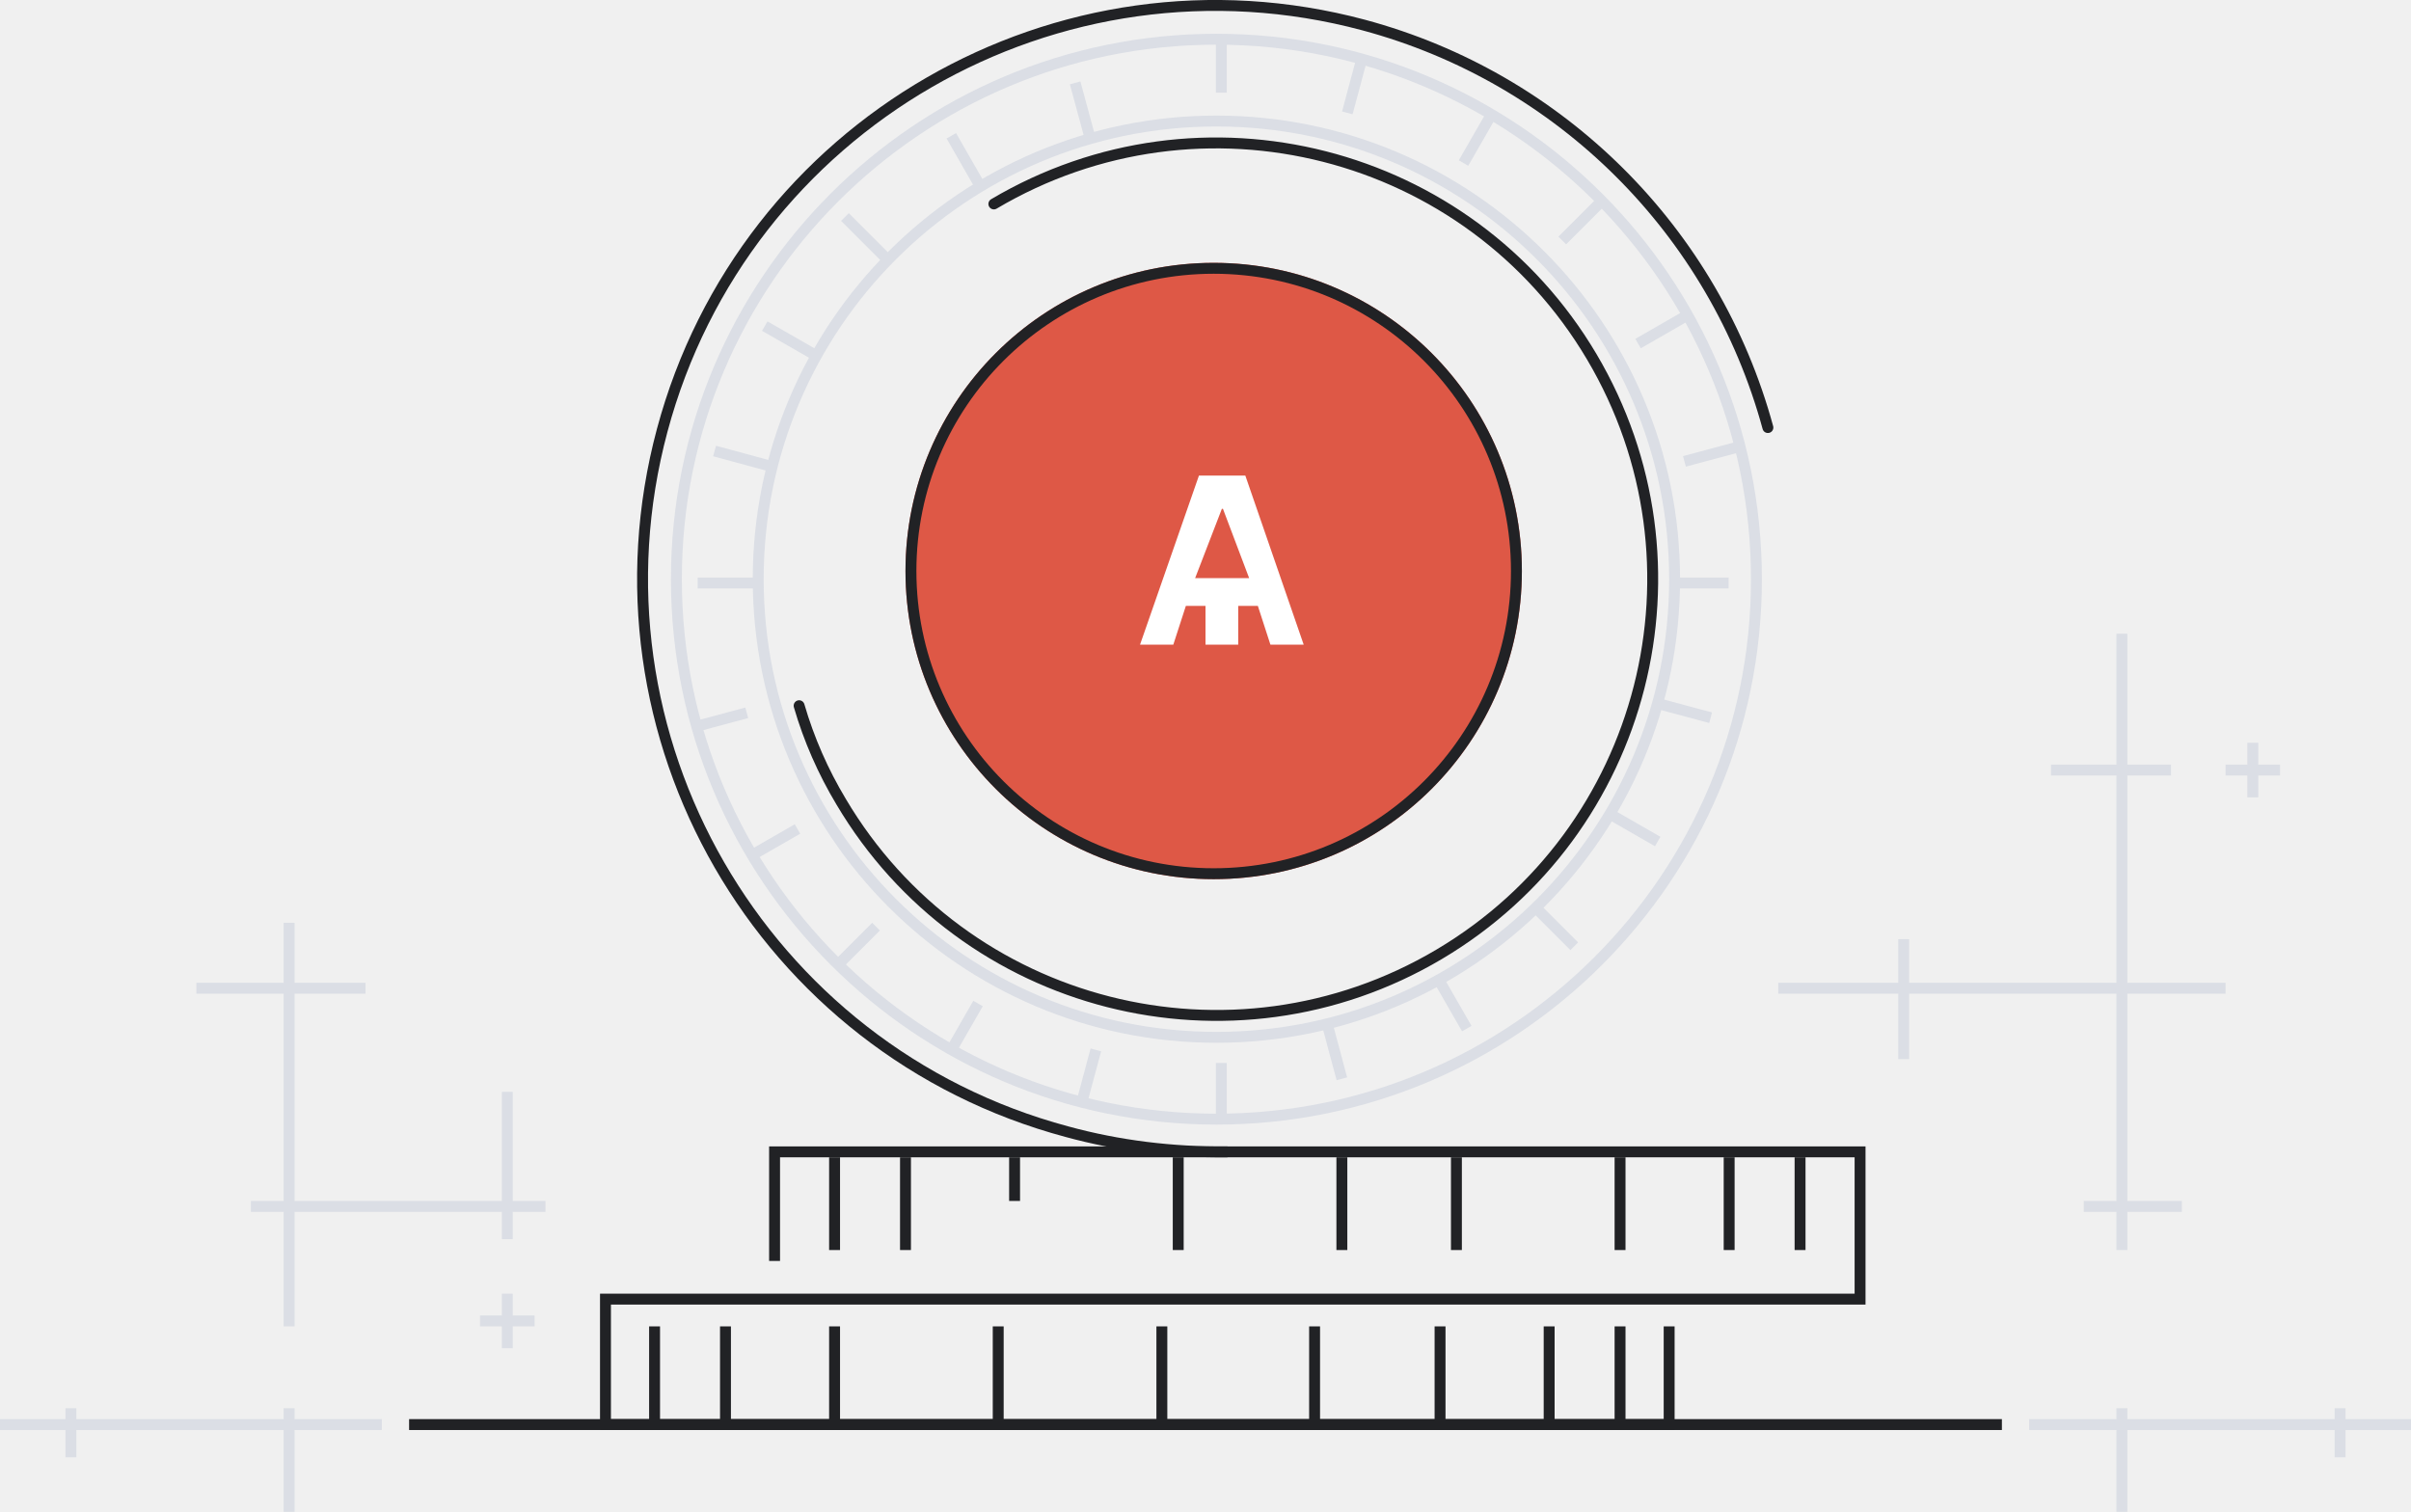
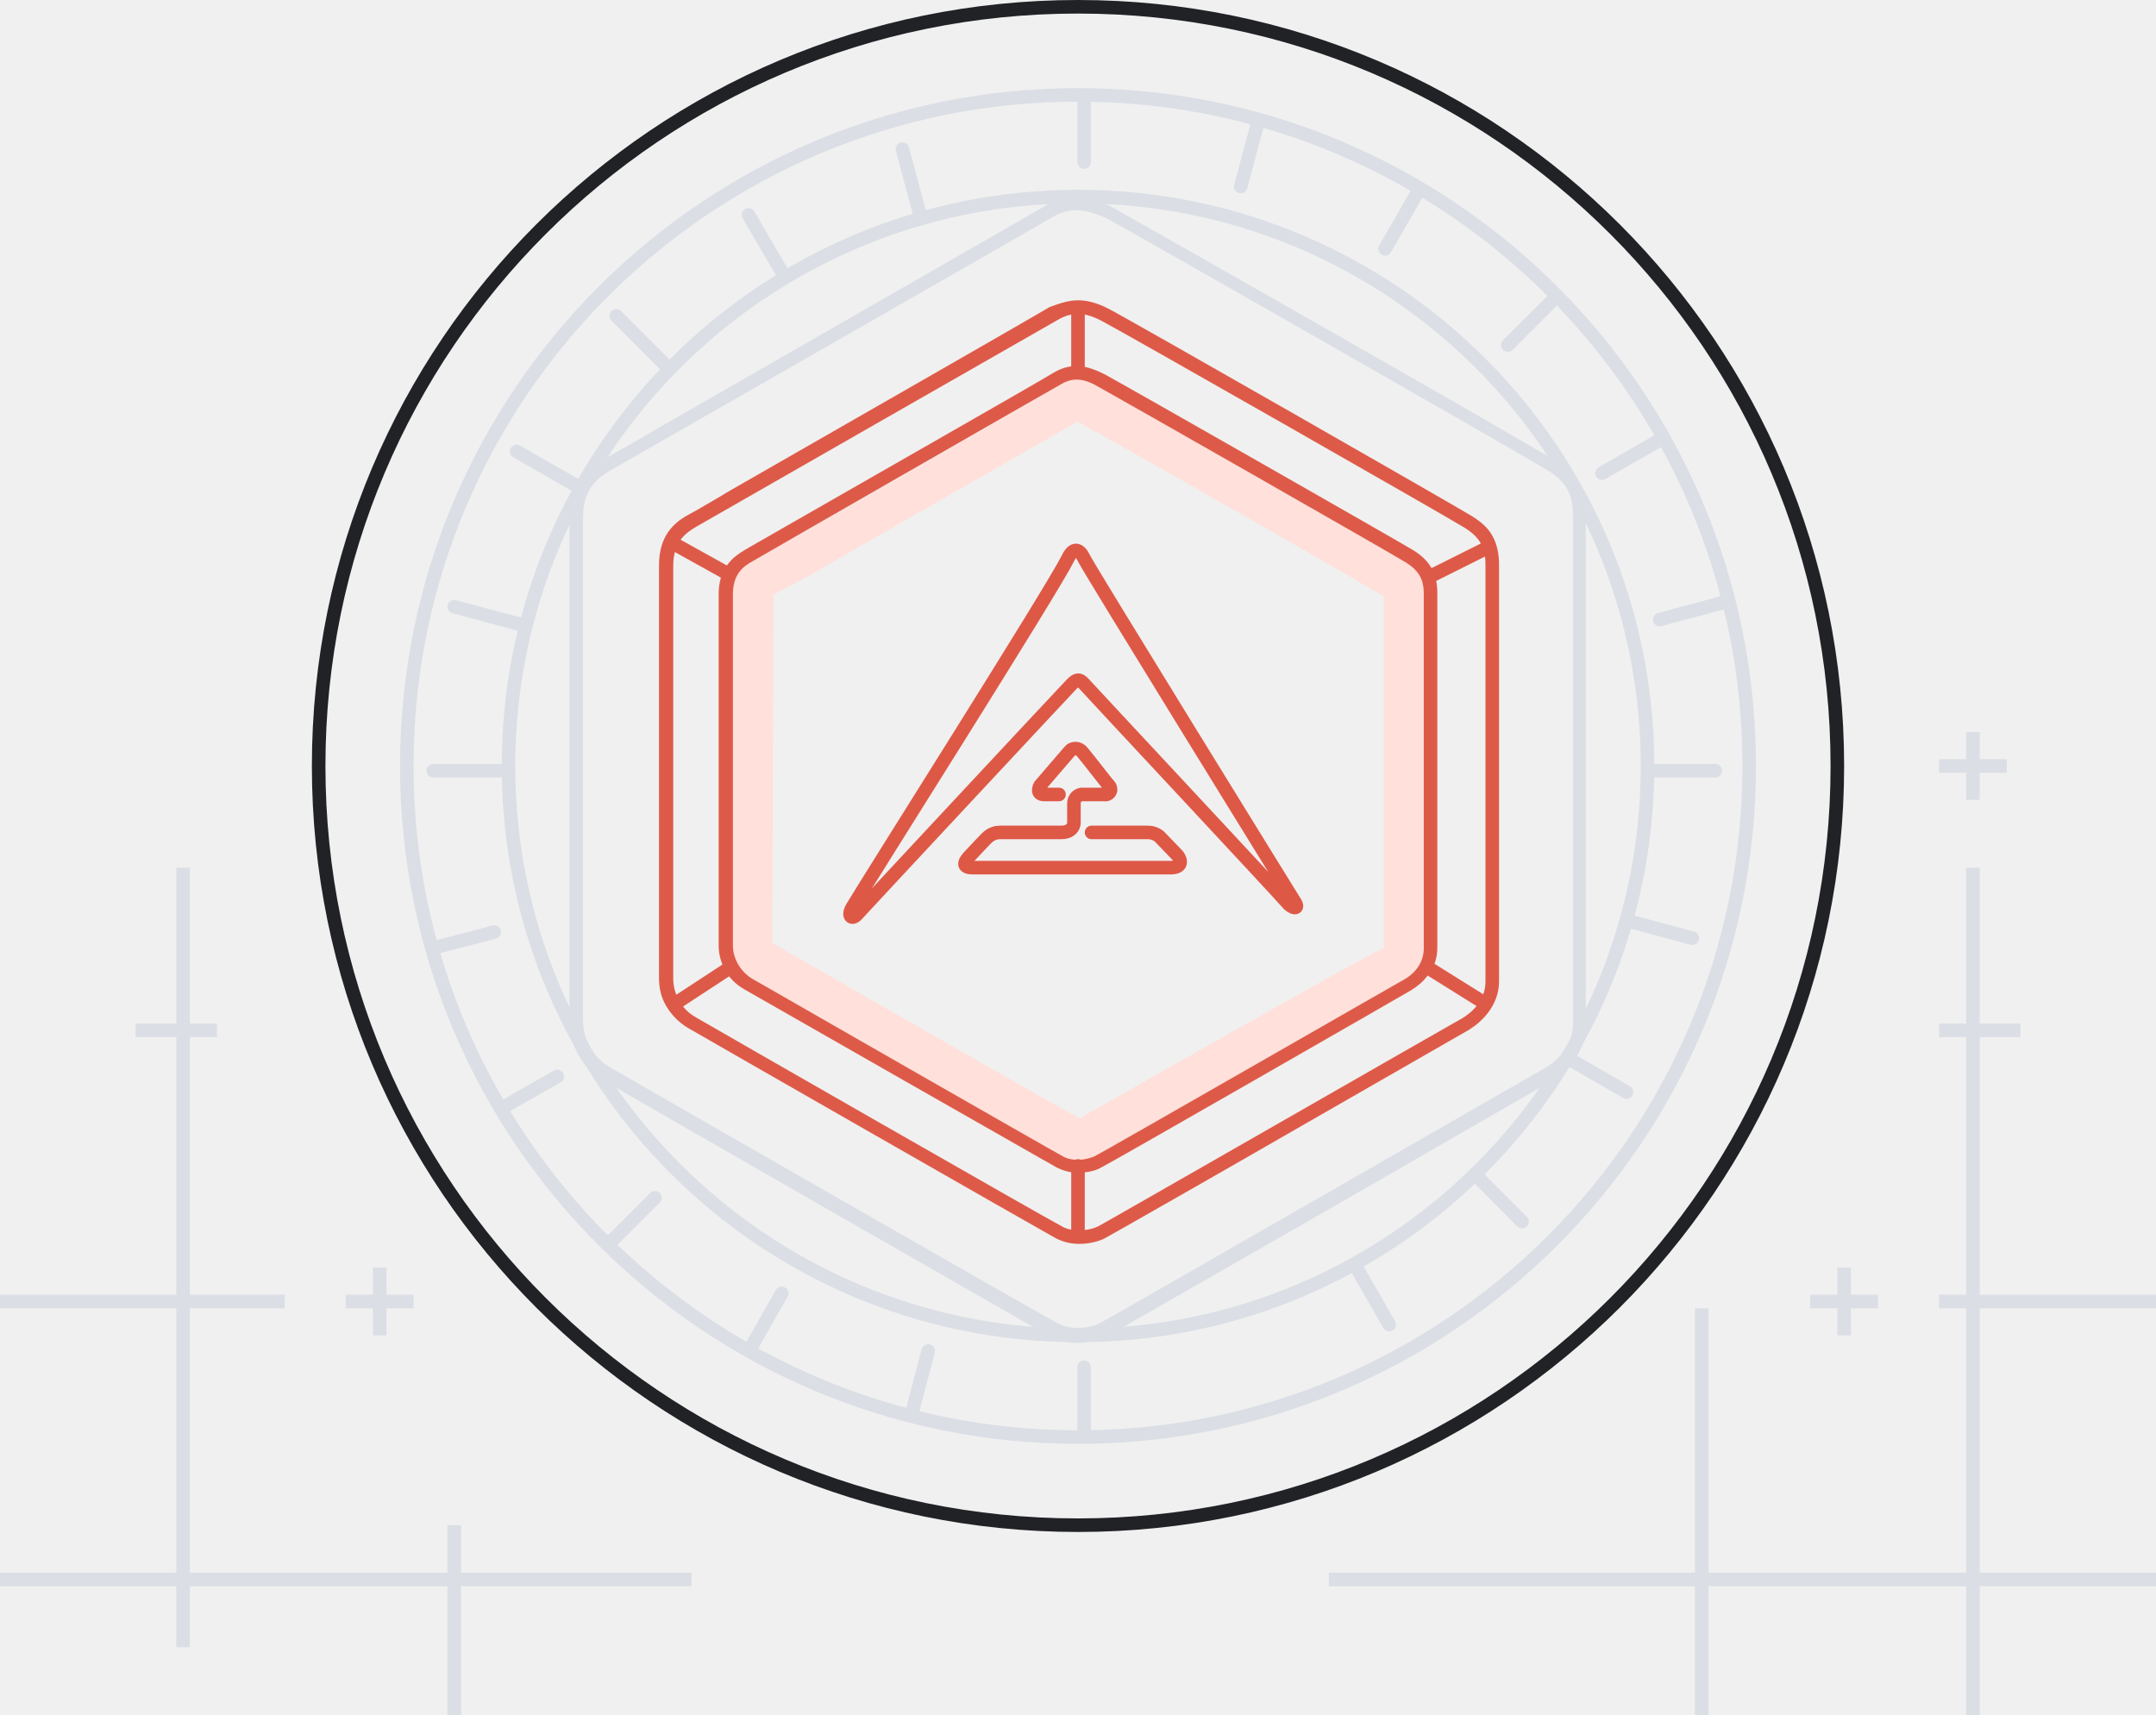
- <svg xmlns="http://www.w3.org/2000/svg" version="1.1" id="Слой_1" x="0" y="0" viewBox="0 0 442 277.2" xml:space="preserve">
-   <style type="text/css">.st0{fill:#dbdee5}.st1{fill:none;stroke:#212225;stroke-width:2}.st2{fill:#212225}.st3{stroke:#212225;stroke-width:2;stroke-linecap:round}.st3,.st4,.st5{fill:none}.st5{stroke:#dbdee5;stroke-width:2}</style>
-   <g id="images" transform="translate(0 -5.808)">
-     <g id="images-2">
-       <path id="Прямоугольник_1442_копия_12" class="st0" d="M52 283v-15H14v5h-2v-5H0v-2h12v-2h2v2h38v-2h2v2h16v2H54v15h-2z" />
-       <path id="Прямоугольник_1442_копия_14" class="st0" d="M388 283v-15h-16v-2h16v-2h2v2h38v-2h2v2h12v2h-12v5h-2v-5h-38v15h-2z" />
-       <path id="Прямоугольник_1442_копия_13" class="st0" d="M92 253v-4h-4v-2h4v-4h2v4h4v2h-4v4h-2zm-40-4v-21h-6v-2h6v-38H36v-2h16v-11h2v11h13v2H54v38h38v-20h2v20h6v2h-6v5h-2v-5H54v21h-2z" />
-       <path id="Прямоугольник_1442_копия_15" class="st0" d="M388 235v-7h-6v-2h6v-38h-38v12h-2v-12h-22v-2h22v-8h2v8h38v-38h-12v-2h12v-24h2v24h8v2h-8v38h18v2h-18v38h10v2h-10v7h-2zm24-83v-4h-4v-2h4v-4h2v4h4v2h-4v4h-2z" />
-       <g id="images-3">
-         <g id="coin" transform="translate(0 1)">
-           <path id="Прямоугольник_1440" class="st1" d="M142 236v-20h199v27H111v23h195v-18" />
-           <path id="Прямоугольник_1441_копия_10" class="st2" d="M296 266v-18h2v18h-2zm-13 0v-18h2v18h-2zm-20 0v-18h2v18h-2zm-23 0v-18h2v18h-2zm-28 0v-18h2v18h-2zm-30 0v-18h2v18h-2zm-30 0v-18h2v18h-2zm-20 0v-18h2v18h-2zm-13 0v-18h2v18h-2zm210-32v-17h2v17h-2zm-13 0v-17h2v17h-2zm-20 0v-17h2v17h-2zm-30 0v-17h2v17h-2zm-21 0v-17h2v17h-2zm-30 0v-17h2v17h-2zm-50 0v-17h2v17h-2zm-13 0v-17h2v17h-2zm33-9v-8h2v8h-2z" />
-         </g>
-         <path id="Прямоугольник_1441" class="st2" d="M75 266h292v2H75z" />
+ <svg xmlns="http://www.w3.org/2000/svg" version="1.1" id="Слой_1" x="0" y="0" viewBox="0 0 318 253" xml:space="preserve">
+   <style type="text/css">.st0{fill:#dbdee5}.st1{fill:none}.st2,.st3{fill:none;stroke:#dbdee5;stroke-width:2}.st3{stroke-linecap:round}.st4{fill:#de5a48}.st6{fill:none;stroke:#de5a48;stroke-width:2}</style>
+   <g id="images" transform="translate(-524 -212)">
+     <path id="Прямоугольник_1_копия_13" class="st0" d="M814 465v-19h-38v19h-2v-19h-54v-2h54v-39h2v39h38v-39h-4v-2h4v-38h-4v-2h4v-23h2v23h6v2h-6v38h26v2h-26v39h26v2h-26v19h-2zm-19-56v-4h-4v-2h4v-4h2v4h4v2h-4v4h-2zm19-79v-4h-4v-2h4v-4h2v4h4v2h-4v4h-2z" />
+     <path id="Прямоугольник_1_копия_14" class="st0" d="M590 465v-19h-38v9h-2v-9h-26v-2h26v-39h-26v-2h26v-38h-6v-2h6v-23h2v23h4v2h-4v38h14v2h-14v39h38v-7h2v7h34v2h-34v19h-2zm-11-56v-4h-4v-2h4v-4h2v4h4v2h-4v4h-2z" />
+     <g id="Группа_1_копия">
+       <g id="Эллипс_3693" transform="translate(583 225)">
+         <circle class="st1" cx="100" cy="100" r="100" />
+         <circle class="st2" cx="100" cy="100" r="99" />
      </g>
-       <g id="Группа_1" transform="translate(0 -1)">
-         <path id="Эллипс_3693_копия_3" class="st3" d="M182.2 44.2c38-22.5 87.1-10 109.6 28s10 87.1-28 109.6-87.1 10-109.6-28c-3.3-5.5-5.9-11.4-7.7-17.6" />
-         <path id="Эллипс_3693_копия_5" class="st3" d="M224.9 218c-9.9.1-19.8-1.1-29.3-3.7-56-15-89.2-72.6-74.2-128.6S194-3.6 250 11.4c36.1 9.7 64.3 37.8 74.1 73.8" />
-         <g id="Эллипс_3693" transform="translate(123 13)">
-           <circle class="st4" cx="100" cy="100" r="100" />
-           <circle class="st5" cx="100" cy="100" r="99" />
-         </g>
-         <g id="Эллипс_3693_копия" transform="translate(138 28)">
-           <circle class="st4" cx="85" cy="85" r="85" />
-           <circle class="st5" cx="85" cy="85" r="84" />
-         </g>
-         <g id="Группа_2">
-           <path id="Фигура_1141" class="st5" d="M131 89.5l10.7 2.9m162.2 43.4l9.7 2.6" />
-           <path id="Фигура_1141_копия" class="st5" d="M249.6 17.8l-2.6 9.7m-46.1 171.8l-2.6 9.7" />
-           <path id="Фигура_1141_копия_2" class="st5" d="M174.4 31.7l5.5 9.6m84 145.4l5 8.7" />
-           <path id="Фигура_1141_копия_2-2" class="st5" d="M309 64.8l-8.7 5m-154.1 89l-8.7 5" />
-           <path id="Фигура_1141_копия_3" class="st5" d="M140.2 66.6l9.6 5.5m145.4 84l8.7 5" />
-           <path id="Фигура_1141_копия_3-2" class="st5" d="M273.3 28l-5 8.7m-89 154.1l-5 8.7" />
-           <path id="Фигура_1141_копия_3-3" class="st5" d="M197.1 22l2.9 10.7m43.4 162.2l2.6 9.7" />
-           <path id="Фигура_1141_копия_3-4" class="st5" d="M318.5 88.8l-9.7 2.6m-171.9 46.1l-9.7 2.6" />
-           <path id="Фигура_1141_копия_4" class="st5" d="M127.9 113.7H139m167.9 0h10" />
-           <path id="Фигура_1141_копия_4-2" class="st5" d="M223.9 13.7v10.1m0 177.9v10" />
-           <path id="Фигура_1141_копия_4-3" class="st5" d="M154.9 46.6l7.8 7.8m118.8 118.8l7.1 7.1" />
-           <path id="Фигура_1141_копия_4-4" class="st5" d="M293.5 43.8l-7.1 7.1M160.6 176.7l-7.1 7.1" />
-         </g>
-         <g id="Эллипс_3694" transform="translate(166 55)">
-           <circle cx="56.5" cy="56.5" r="56.5" fill="#de5846" />
-           <circle class="st1" cx="56.5" cy="56.5" r="55.5" />
-         </g>
-         <path id="Прямоугольник_1442" d="M221 125v-7.1h-3.6l-2.3 7.1H209l10.8-31h8.5l10.7 31h-6.1l-2.3-7.1H227v7.1h-6zm-1.9-12.2h9.9l-4.8-12.7h-.2l-4.9 12.7z" fill="#fff" />
+       <g id="Эллипс_3693_копия" transform="translate(598 240)">
+         <circle class="st1" cx="85" cy="85" r="85" />
+         <circle class="st2" cx="85" cy="85" r="84" />
+       </g>
+       <g id="Группа_2">
+         <path id="Фигура_1141" class="st3" d="M591 301.5l9.7 2.6m163.2 43.7l9.7 2.6" />
+         <path id="Фигура_1141_копия" class="st3" d="M709.6 229.8l-2.6 9.7m-46.1 171.8l-2.3 8.8" />
+         <path id="Фигура_1141_копия_2" class="st3" d="M634.4 243.7l4.9 8.4m84.6 146.6l5 8.7" />
+         <path id="Фигура_1141_копия_2-2" class="st3" d="M769 276.8l-8.7 5m-154.1 89l-7.9 4.5" />
+         <path id="Фигура_1141_копия_3" class="st3" d="M600.2 278.6l9.6 5.5m145.4 84l8.7 5" />
+         <path id="Фигура_1141_копия_3-2" class="st3" d="M733.3 240l-5 8.7m-89 154.1l-4.5 7.9" />
+         <path id="Фигура_1141_копия_3-3" class="st3" d="M657.1 234l2.6 9.7" />
+         <path id="Фигура_1141_копия_3-4" class="st3" d="M778.5 300.8l-9.7 2.6m-171.9 46.1l-8.8 2.3" />
+         <path id="Фигура_1141_копия_4" class="st3" d="M587.9 325.7H599m168.9 0h9.1" />
+         <path id="Фигура_1141_копия_4-2" class="st3" d="M683.9 226.4v9.5m0 177.8v10" />
+         <path id="Фигура_1141_копия_4-3" class="st3" d="M614.9 258.6l7.8 7.8m119.4 119.4l6.4 6.4" />
+         <path id="Фигура_1141_копия_4-4" class="st3" d="M753.5 255.8l-7.1 7.1M620.6 388.7l-6.2 6.2" />
+       </g>
+       <g id="Фигура_11_копия_11">
+         <path class="st1" d="M756 288.2c.2-2.7-1.2-5.3-3.7-6.6-2.7-1.7-61.7-35.4-65.1-37.2s-5.6-1.7-8.1-.2-62.8 36-64.9 37.2-4.2 2.8-4.2 7.1v74.2c0 2.8 1.5 5.4 3.9 6.8 2.7 1.6 63.4 36.4 65.9 37.7 2.1 1 4.5 1 6.6 0 1.2-.6 63.8-36.6 65.4-37.5s4.2-3 4.2-6.6v-74.9z" />
+         <path class="st0" d="M682.7 243c-1.2 0-2.4.4-3.6 1.1-2.5 1.5-62.8 36-64.9 37.2-2.1 1.2-4.2 2.8-4.2 7.1v74.2c0 2.4 1.2 5.2 3.9 6.8 2.7 1.6 63.4 36.4 65.9 37.7 1 .6 2.1.8 3.2.8 1.4 0 2.7-.4 3.4-.8 1.2-.6 63.8-36.6 65.4-37.5 1.6-.9 4.2-3 4.2-6.6v-75c0-3.1-1-4.9-3.7-6.6-2.7-1.7-61.7-35.4-65.1-37.2-1.8-.8-3.2-1.2-4.5-1.2m0-2c1.6 0 3.4.5 5.4 1.6 1.8 1 18.2 10.3 32.9 18.7 14.6 8.3 30.9 17.7 32.3 18.6 3.3 2 4.6 4.5 4.6 8.3v75c0 2-.7 3.9-1.9 5.5-.8 1.1-1.9 2-3.2 2.8-.9.5-18 10.4-32.8 18.9-11.9 6.8-31.9 18.3-32.7 18.7-1.2.6-2.8 1-4.4 1-1.5 0-2.9-.3-4.1-1-2.6-1.4-63.3-36.2-65.9-37.8-1.6-.9-2.9-2.3-3.7-3.9-.8-1.5-1.2-3.1-1.2-4.7v-74.2c0-2.4.5-4.3 1.7-5.8 1-1.4 2.3-2.3 3.5-3 .4-.3 3.4-1.9 7.8-4.5 16.5-9.5 55.1-31.6 57.1-32.8 1.6-.9 3-1.4 4.6-1.4z" />
+       </g>
+       <g id="Фигура_11_копия_12">
+         <path class="st1" d="M743.2 295.4c.2-2.2-1-4.4-3-5.4-2.2-1.4-50.6-29-53.5-30.5s-4.6-1.4-6.7-.2-51.6 29.5-53.3 30.5c-2.2 1-3.6 3.3-3.4 5.8v60.9c0 2.3 1.3 4.4 3.2 5.6 2.2 1.3 52.1 29.9 54.1 30.9 1.7.8 3.7.8 5.5 0 1-.5 52.4-30 53.7-30.7 2-1.1 3.3-3.1 3.4-5.4v-61.5z" />
+         <path class="st4" d="M683 258.3c-1 0-2 .3-3 .9-2.1 1.2-51.6 29.5-53.3 30.5-1.7 1-3.4 2.3-3.4 5.8v60.9c0 2 1 4.3 3.2 5.6 2.2 1.3 52.1 29.9 54.1 30.9.8.5 1.8.6 2.6.6 1.2 0 2.2-.3 2.8-.6 1-.5 52.4-30 53.7-30.7 1.3-.8 3.4-2.5 3.4-5.4v-61.5c0-2.5-.8-4-3-5.4-2.2-1.4-50.6-29-53.5-30.5-1.3-.7-2.5-1.1-3.6-1.1m0-2c1.4 0 2.9.4 4.6 1.3 3.3 1.7 51.7 29.4 53.6 30.6 1.4.9 2.4 1.8 3 3 .6 1.1.9 2.5.9 4.1v61.5c0 1.7-.6 3.3-1.7 4.7-.7.9-1.6 1.7-2.7 2.4-.7.4-14.8 8.5-27 15.5-9.7 5.6-26.2 15-26.8 15.3-1 .5-2.4.8-3.7.8-1.3 0-2.5-.3-3.6-.9-2.2-1.2-52-29.7-54.2-31-1.3-.8-2.4-1.9-3.2-3.3-.7-1.2-1-2.6-1-4v-60.9c0-4.4 2.2-6.3 4.4-7.5.4-.2 2.7-1.5 6.2-3.6 13.6-7.8 45.4-26 47-27 1.6-.6 2.9-1 4.2-1z" />
+       </g>
+       <g id="Фигура_11_копия_13">
+         <path class="st1" d="M734 299.5c.1-1.9-.9-3.7-2.6-4.6-1.9-1.2-43.1-24.7-45.5-26s-3.9-1.2-5.7-.2-43.9 25.1-45.3 26c-1.9.9-3.1 2.8-2.9 4.9v51.8c0 2 1.1 3.8 2.7 4.8 1.9 1.1 44.3 25.4 46 26.3 1.5.7 3.2.7 4.6 0 .9-.4 44.6-25.5 45.7-26.1 1.7-.9 2.8-2.6 2.9-4.6l.1-52.3z" />
+         <path d="M682.9 274.2c-3.7 2.2-28.7 16.4-39.7 22.8l-5.1 2.7-.2 51.4c1.7 1 40 23 45.3 25.9 5-2.8 42.9-24.5 44.9-25.1V300c-4-2.5-40.1-23.1-45.2-25.8m-.1-6.2c.9 0 1.9.3 3.1 1 2.4 1.3 43.6 24.8 45.5 26 1.9 1.2 2.6 2.5 2.6 4.6v52.3c0 2.5-1.8 3.9-2.9 4.6-1.1.6-44.8 25.7-45.7 26.1-.5.3-1.4.5-2.4.5-.7 0-1.5-.1-2.2-.5-1.7-.9-44.1-25.2-46-26.3-1.9-1.1-2.7-3.1-2.7-4.8v-51.8c0-3 1.4-4.1 2.9-4.9 1.5-.8 43.6-24.9 45.3-26 .8-.5 1.6-.8 2.5-.8z" fill="#ffe0da" />
+       </g>
+       <g id="Фигура_11_копия_14">
+         <path class="st1" d="M734 299.5c.1-1.9-.9-3.7-2.6-4.6-1.9-1.2-43.1-24.7-45.5-26s-3.9-1.2-5.7-.2-43.9 25.1-45.3 26c-1.9.9-3.1 2.8-2.9 4.9v51.8c0 2 1.1 3.8 2.7 4.8 1.9 1.1 44.3 25.4 46 26.3 1.5.7 3.2.7 4.6 0 .9-.4 44.6-25.5 45.7-26.1 1.7-.9 2.8-2.6 2.9-4.6l.1-52.3z" />
+         <path class="st4" d="M682.8 268c-.9 0-1.7.3-2.5.8-1.8 1-43.8 25.1-45.3 26-1.5.8-2.9 2-2.9 4.9v51.8c0 1.7.9 3.6 2.7 4.8 1.9 1.1 44.3 25.4 46 26.3.7.4 1.5.5 2.2.5 1 0 1.9-.3 2.4-.5.9-.4 44.6-25.5 45.7-26.1 1.1-.6 2.9-2.1 2.9-4.6v-52.3c0-2.1-.7-3.4-2.6-4.6-1.9-1.2-43.1-24.7-45.5-26-1.2-.7-2.2-1-3.1-1m0-2c1.2 0 2.5.4 4.1 1.2 2.8 1.5 44 25 45.6 26 2.4 1.5 3.5 3.4 3.5 6.3v52.3c0 1.6-.5 3-1.5 4.2-.6.8-1.4 1.5-2.4 2.1-.3.2-44.7 25.7-45.8 26.2-.9.5-2.2.7-3.3.7-1.2 0-2.2-.3-3.2-.8-1.8-1-44.2-25.2-46.1-26.3-1.2-.7-2.2-1.7-2.8-2.9-.6-1.1-.9-2.3-.9-3.5v-51.8c0-1.8.4-3.2 1.3-4.4.8-1.1 1.8-1.7 2.6-2.2.3-.2 2.3-1.3 5.4-3.1 11.5-6.6 38.5-22 39.9-22.9 1.3-.8 2.4-1.1 3.6-1.1z" />
+       </g>
+       <path id="Фигура_1150" class="st6" d="M743 293l-8 4" />
+       <path id="Фигура_1150_копия" class="st6" d="M631.6 354.8l-8.4 5.5" />
+       <path id="Фигура_1151" class="st6" d="M743 360l-8-5" />
+       <path id="Фигура_1151_копия" class="st6" d="M632 297l-9-5" />
+       <path id="Фигура_1152" class="st6" d="M683 267v-10" />
+       <path id="Фигура_1152_копия" fill="none" stroke="#de5a48" stroke-width="2" stroke-linecap="round" d="M683 394v-10" />
+       <path id="Фигура_674" d="M649.8 345.7c-.9 1.4-.2 2.1.6 1.2s31-33.3 31.7-34 1.1-.8 1.8 0 29.1 31.2 29.9 32.2 1.9 1.1 1.2 0-30.4-49.2-31.1-50.7-1.6-1.7-2.4 0c-2.4 4.8-29.2 47.1-31.7 51.3z" fill="none" stroke="#de5846" stroke-width="2" />
+       <path id="Фигура_675_копия" d="M685 334.8h8.3c.6 0 1.2.2 1.7.6.4.4 2.2 2.3 2.6 2.7s1.2 1.9-1 1.9h-29.1c-2.2 0-.7-1.5-.3-1.9s2.1-2.3 2.6-2.7c.5-.4 1.1-.6 1.7-.6h9c1.5 0 1.9-.9 1.9-1.4v-2.9c0-.7.5-1.2 1.1-1.3H686.9c.4.1.8-.2.9-.6 0-.2 0-.5-.2-.7-.4-.4-3.3-4.2-4-5-.4-.5-1.1-.6-1.6-.3l-.3.3-4.3 5s-.7 1.3.6 1.3h2.2" fill="none" stroke="#de5846" stroke-width="2" stroke-linecap="round" />
+       <g id="Эллипс_78" transform="translate(570 212)">
+         <circle class="st1" cx="113" cy="113" r="113" />
+         <circle cx="113" cy="113" r="112" fill="none" stroke="#212225" stroke-width="2" />
      </g>
    </g>
  </g>
</svg>
